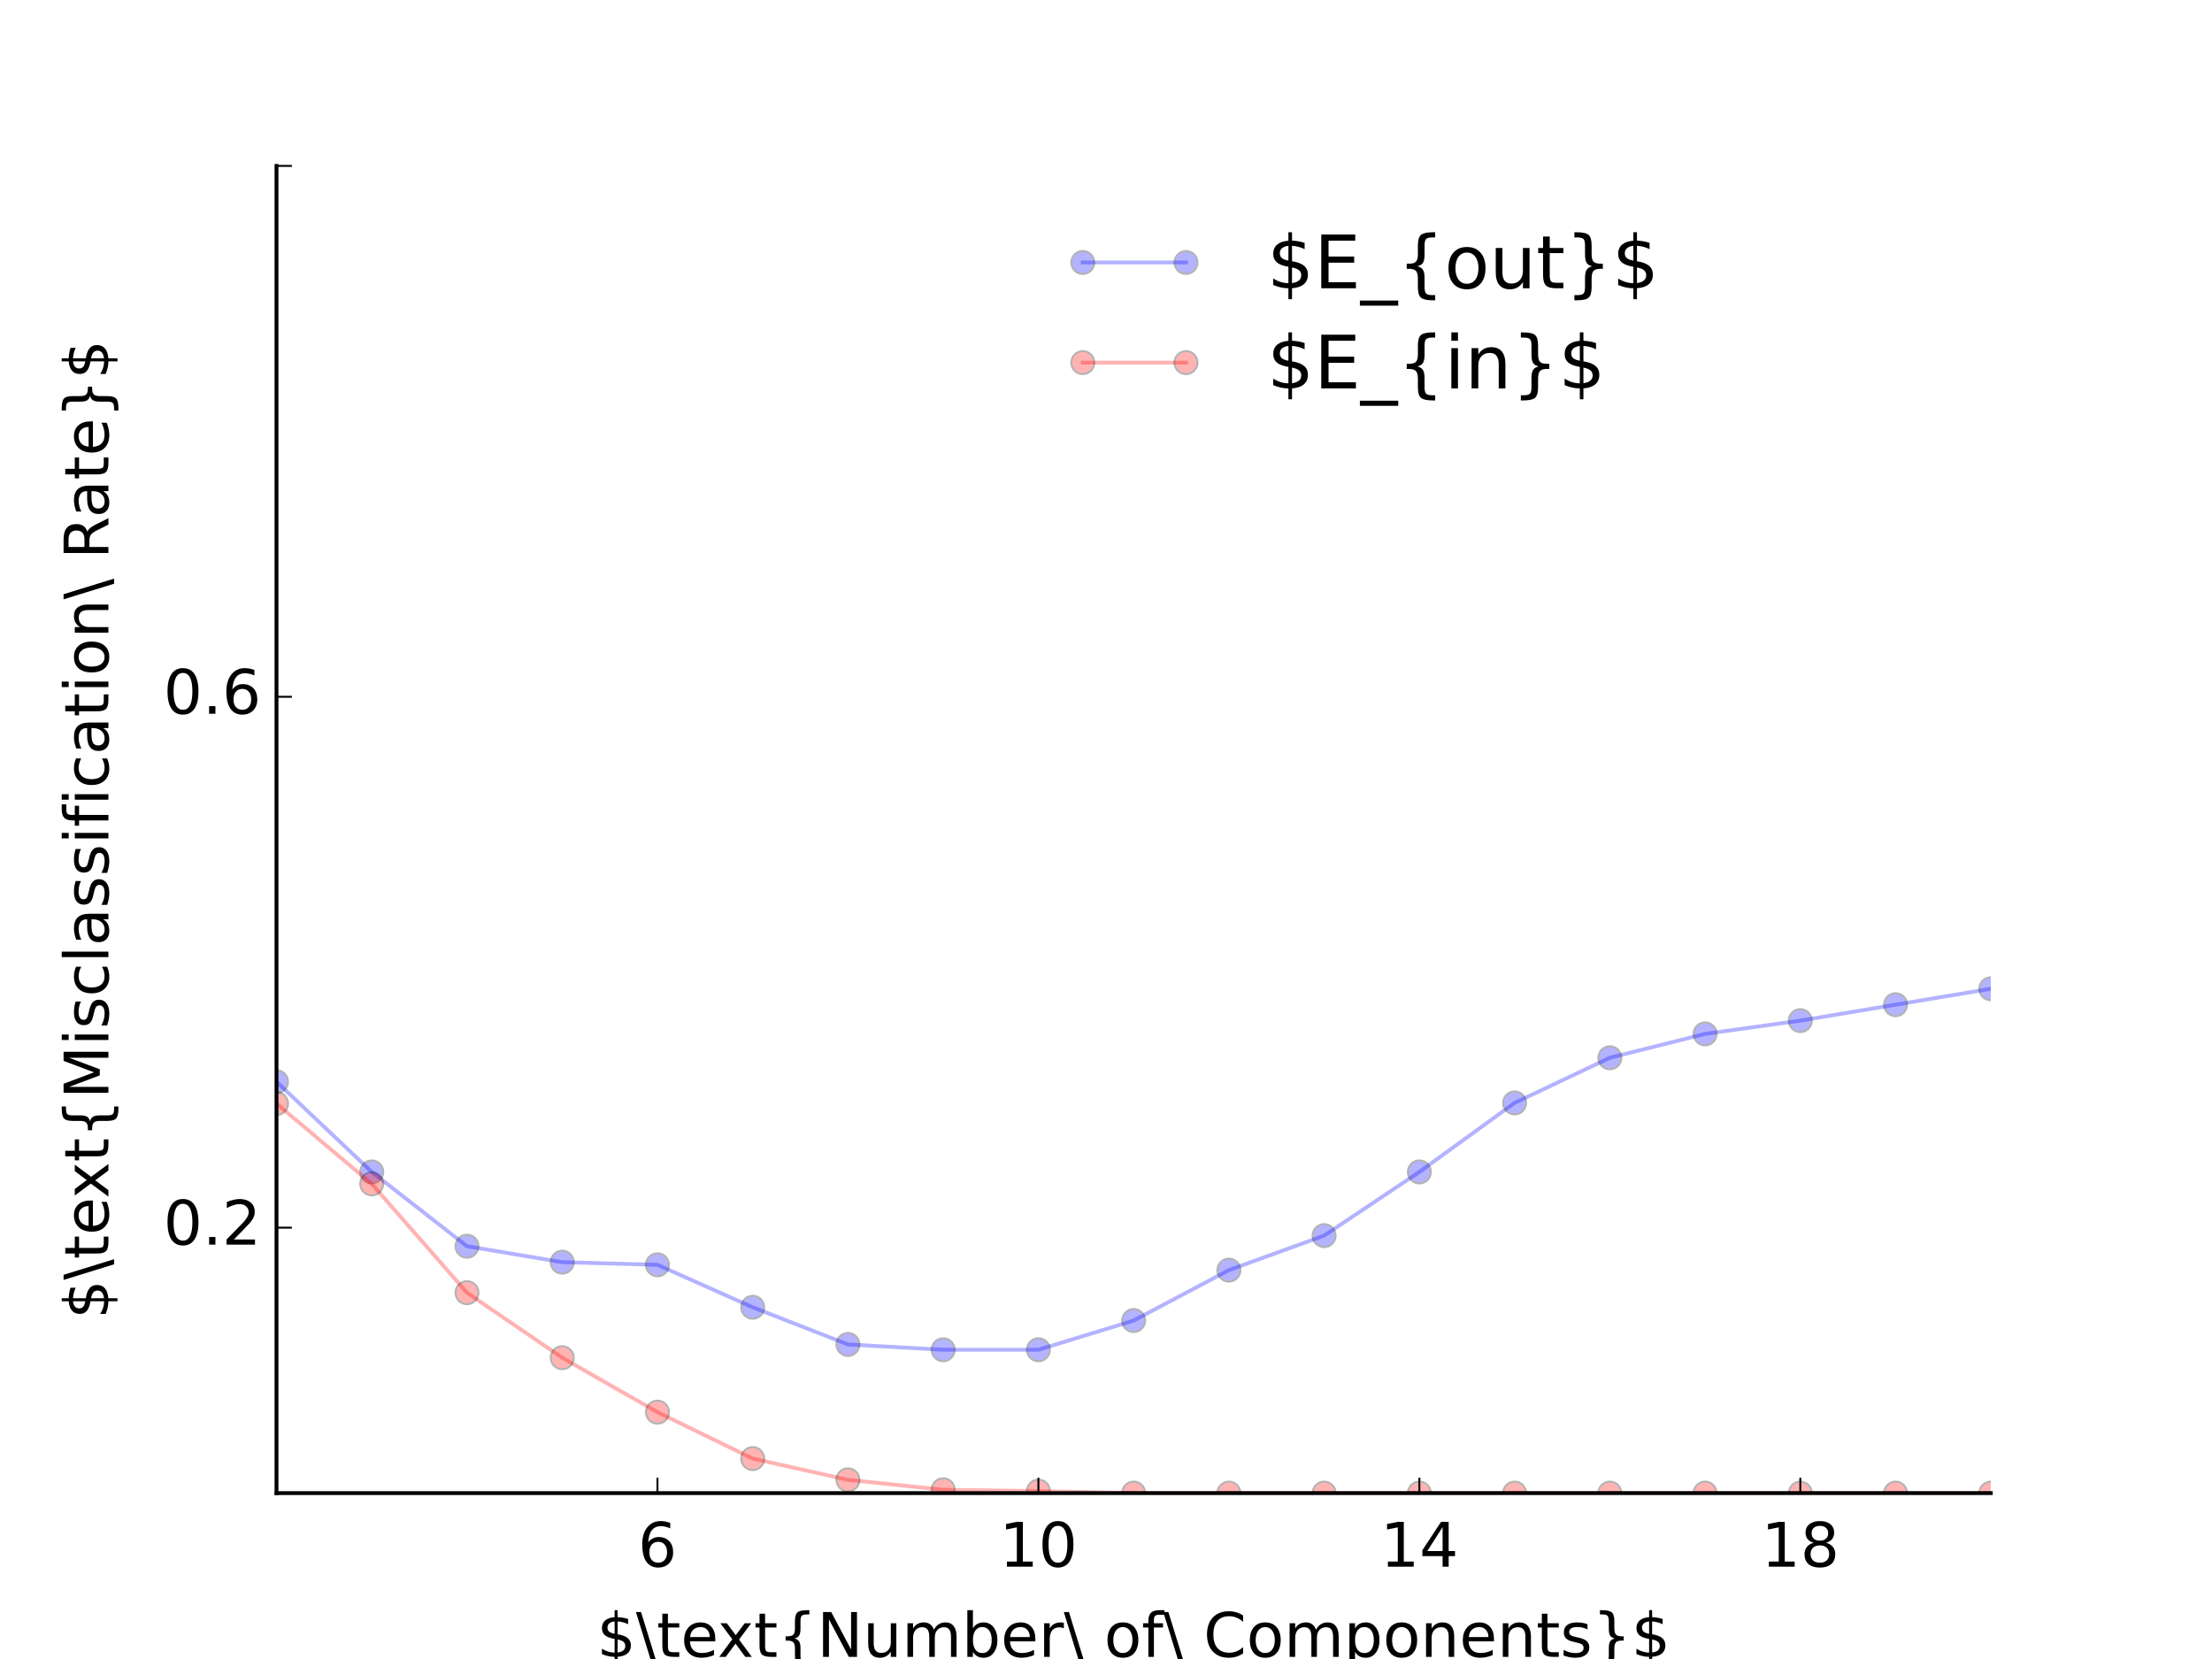
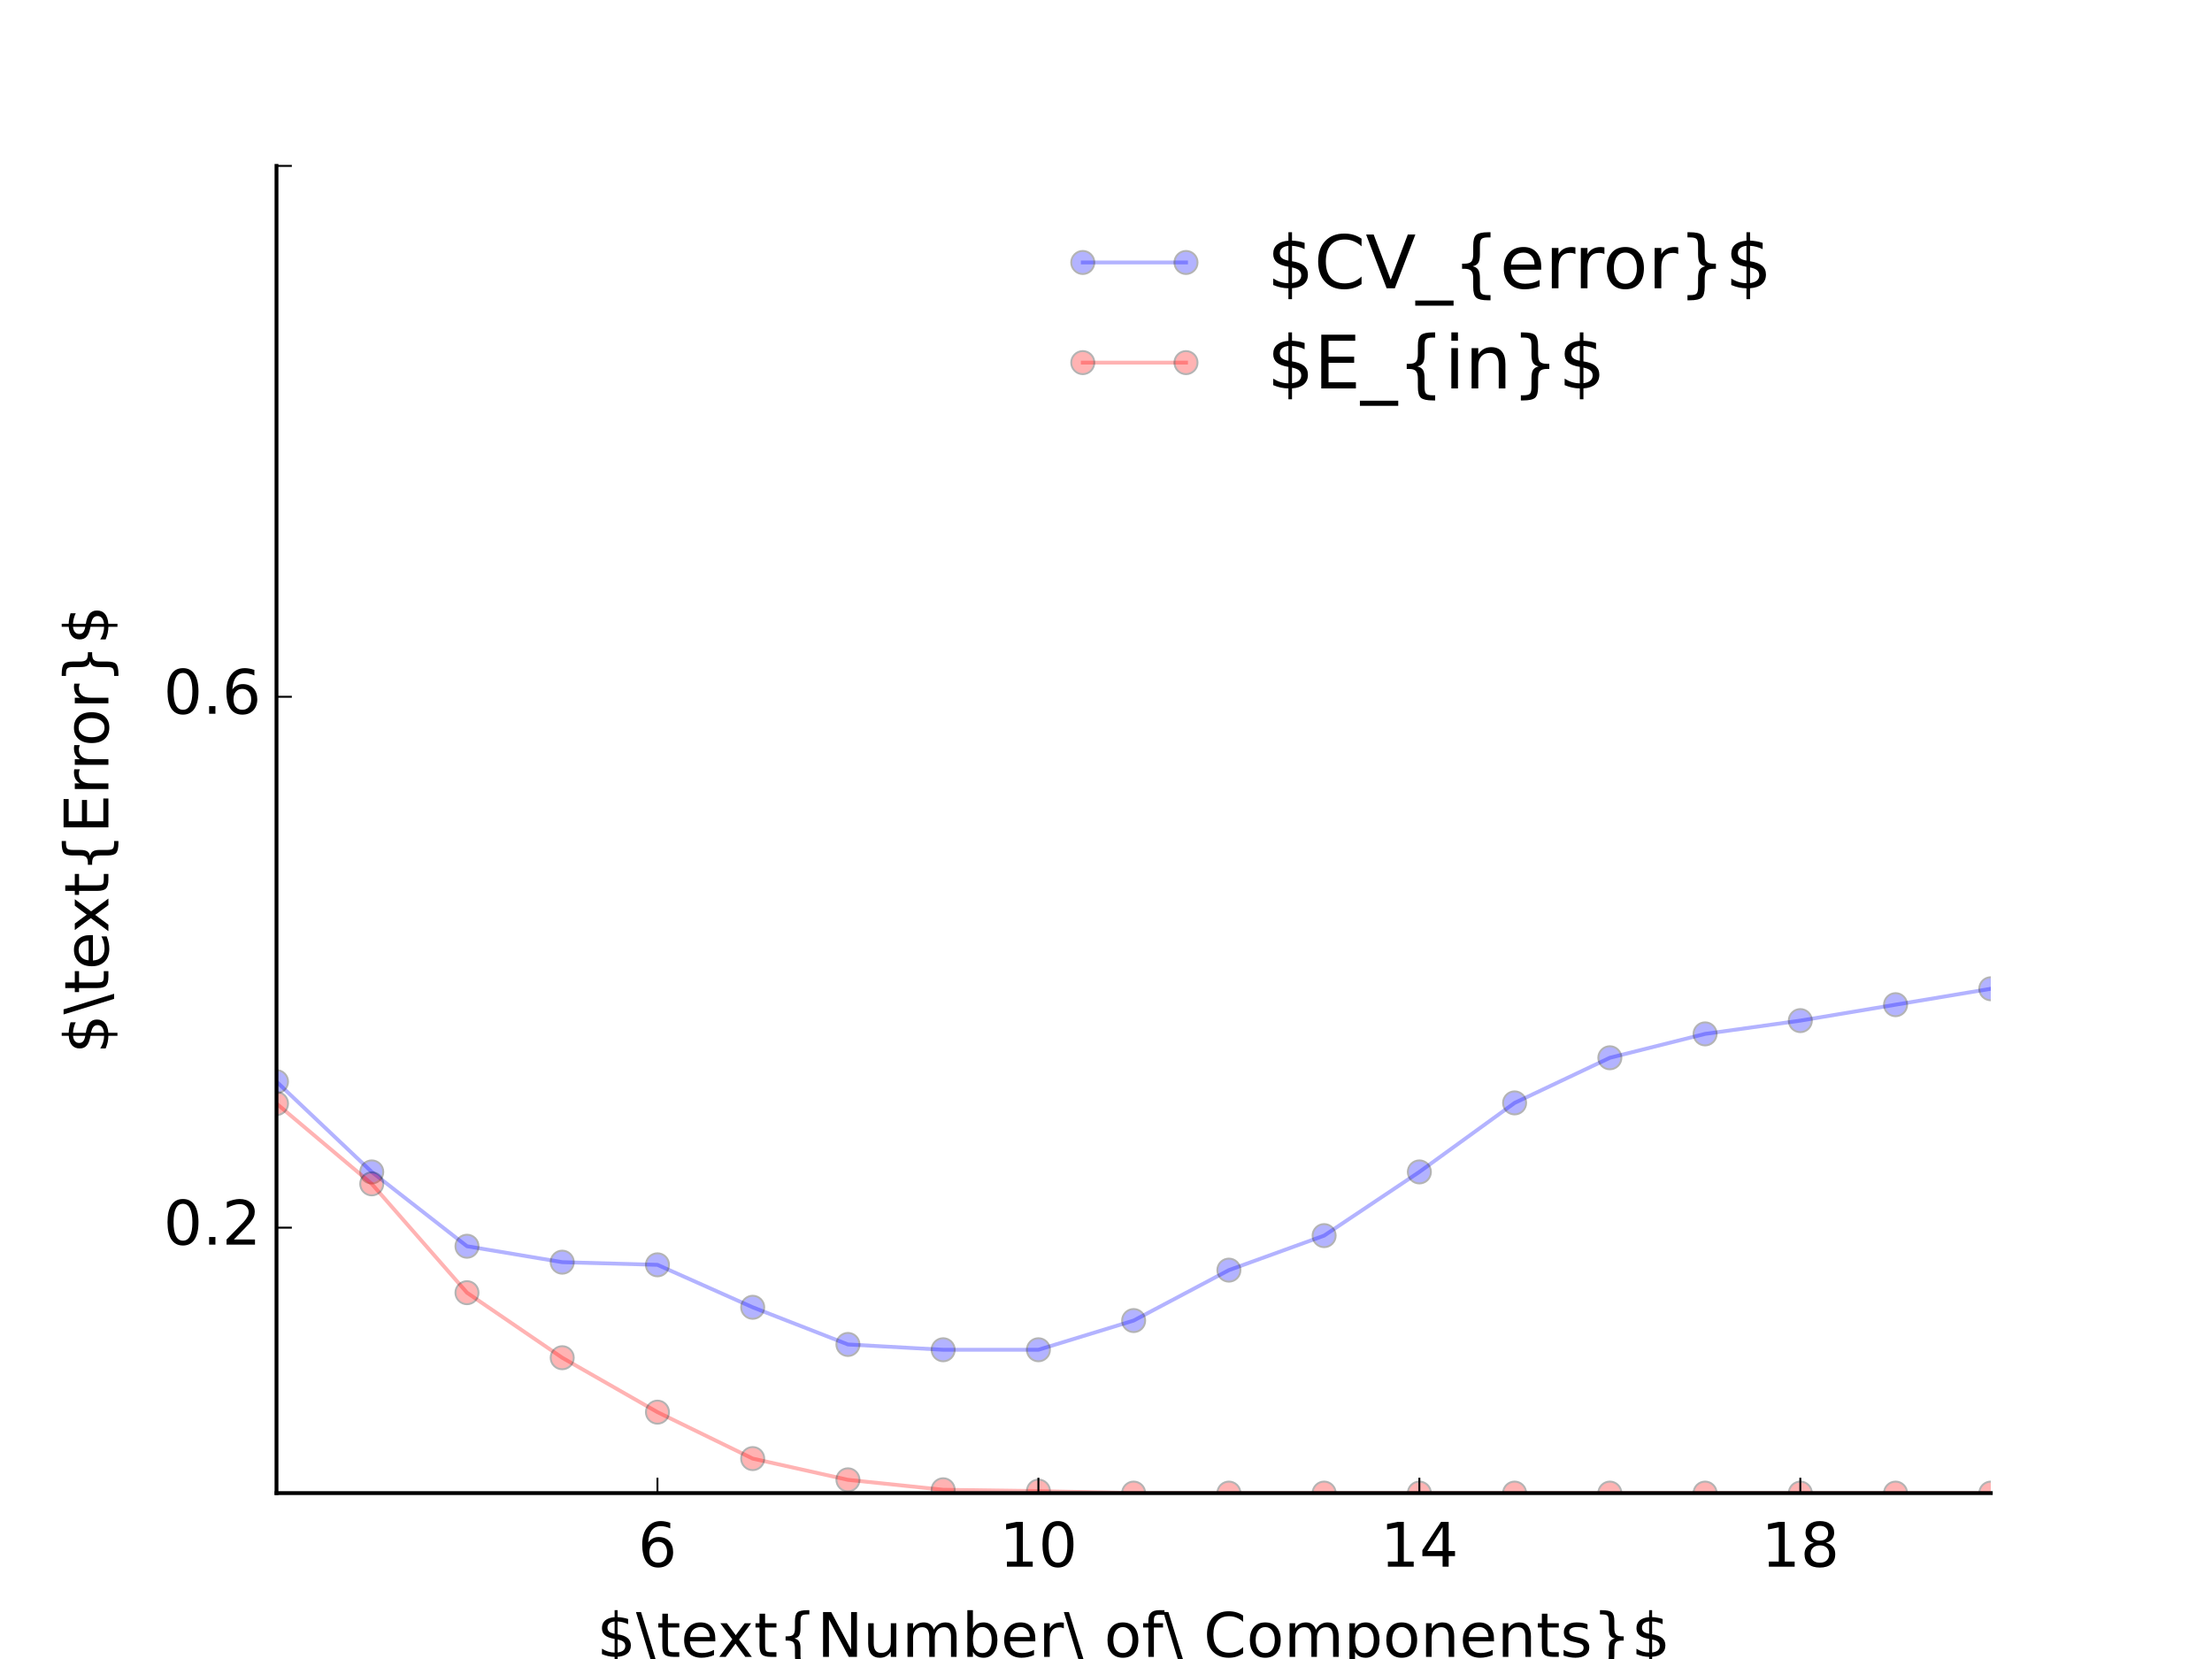
<svg xmlns="http://www.w3.org/2000/svg" xmlns:xlink="http://www.w3.org/1999/xlink" height="432pt" version="1.1" viewBox="0 0 576 432" width="576pt" id="svg302">
  <defs id="defs4">
    <style type="text/css" id="style2">
*{stroke-linecap:butt;stroke-linejoin:round;stroke-miterlimit:100000;}
  </style>
  </defs>
  <g id="figure_1">
    <g id="patch_1">
      <path d="M 0 432  L 576 432  L 576 0  L 0 0  z " style="fill:#ffffff;" id="path6" />
    </g>
    <g id="axes_1">
      <g id="patch_2">
        <path d="M 72 388.8  L 518.4 388.8  L 518.4 43.2  L 72 43.2  z " style="fill:#ffffff;" id="path9" />
      </g>
      <g id="line2d_1">
        <path clip-path="url(#pa21a626343)" d="M 72 281.664  L 96.8 305.165  L 121.6 324.518  L 146.4 328.666  L 171.2 329.357  L 196 340.416  L 220.8 350.093  L 245.6 351.475  L 270.4 351.475  L 295.2 343.872  L 320 330.739  L 344.8 321.754  L 369.6 305.165  L 394.4 287.194  L 419.2 275.443  L 444 269.222  L 468.8 265.766  L 493.6 261.619  L 518.4 257.472  " style="fill:none;opacity:0.3;stroke:#0000ff;stroke-linecap:square;" id="path12" />
        <defs id="defs15">
          <path d="M 0 3  C 0.796 3 1.559 2.684 2.121 2.121  C 2.684 1.559 3 0.796 3 0  C 3 -0.796 2.684 -1.559 2.121 -2.121  C 1.559 -2.684 0.796 -3 0 -3  C -0.796 -3 -1.559 -2.684 -2.121 -2.121  C -2.684 -1.559 -3 -0.796 -3 0  C -3 0.796 -2.684 1.559 -2.121 2.121  C -1.559 2.684 -0.796 3 0 3  z " id="mc4db27eea3" style="stroke:#000000;stroke-width:0.5;" />
        </defs>
        <g clip-path="url(#pa21a626343)" id="g55">
          <use style="fill:#0000ff;opacity:0.3;stroke:#000000;stroke-width:0.5;" x="72.0" xlink:href="#mc4db27eea3" y="281.664" id="use17" />
          <use style="fill:#0000ff;opacity:0.3;stroke:#000000;stroke-width:0.5;" x="96.8" xlink:href="#mc4db27eea3" y="305.165" id="use19" />
          <use style="fill:#0000ff;opacity:0.3;stroke:#000000;stroke-width:0.5;" x="121.6" xlink:href="#mc4db27eea3" y="324.518" id="use21" />
          <use style="fill:#0000ff;opacity:0.3;stroke:#000000;stroke-width:0.5;" x="146.4" xlink:href="#mc4db27eea3" y="328.666" id="use23" />
          <use style="fill:#0000ff;opacity:0.3;stroke:#000000;stroke-width:0.5;" x="171.2" xlink:href="#mc4db27eea3" y="329.357" id="use25" />
          <use style="fill:#0000ff;opacity:0.3;stroke:#000000;stroke-width:0.5;" x="196.0" xlink:href="#mc4db27eea3" y="340.416" id="use27" />
          <use style="fill:#0000ff;opacity:0.3;stroke:#000000;stroke-width:0.5;" x="220.8" xlink:href="#mc4db27eea3" y="350.093" id="use29" />
          <use style="fill:#0000ff;opacity:0.3;stroke:#000000;stroke-width:0.5;" x="245.6" xlink:href="#mc4db27eea3" y="351.475" id="use31" />
          <use style="fill:#0000ff;opacity:0.3;stroke:#000000;stroke-width:0.5;" x="270.4" xlink:href="#mc4db27eea3" y="351.475" id="use33" />
          <use style="fill:#0000ff;opacity:0.3;stroke:#000000;stroke-width:0.5;" x="295.2" xlink:href="#mc4db27eea3" y="343.872" id="use35" />
          <use style="fill:#0000ff;opacity:0.3;stroke:#000000;stroke-width:0.5;" x="320.0" xlink:href="#mc4db27eea3" y="330.739" id="use37" />
          <use style="fill:#0000ff;opacity:0.3;stroke:#000000;stroke-width:0.5;" x="344.8" xlink:href="#mc4db27eea3" y="321.754" id="use39" />
          <use style="fill:#0000ff;opacity:0.3;stroke:#000000;stroke-width:0.5;" x="369.6" xlink:href="#mc4db27eea3" y="305.165" id="use41" />
          <use style="fill:#0000ff;opacity:0.3;stroke:#000000;stroke-width:0.5;" x="394.4" xlink:href="#mc4db27eea3" y="287.194" id="use43" />
          <use style="fill:#0000ff;opacity:0.3;stroke:#000000;stroke-width:0.5;" x="419.2" xlink:href="#mc4db27eea3" y="275.443" id="use45" />
          <use style="fill:#0000ff;opacity:0.3;stroke:#000000;stroke-width:0.5;" x="444.0" xlink:href="#mc4db27eea3" y="269.222" id="use47" />
          <use style="fill:#0000ff;opacity:0.3;stroke:#000000;stroke-width:0.5;" x="468.8" xlink:href="#mc4db27eea3" y="265.766" id="use49" />
          <use style="fill:#0000ff;opacity:0.3;stroke:#000000;stroke-width:0.5;" x="493.6" xlink:href="#mc4db27eea3" y="261.619" id="use51" />
          <use style="fill:#0000ff;opacity:0.3;stroke:#000000;stroke-width:0.5;" x="518.4" xlink:href="#mc4db27eea3" y="257.472" id="use53" />
        </g>
      </g>
      <g id="line2d_2">
        <path clip-path="url(#pa21a626343)" d="M 72 287.366  L 96.8 308.275  L 121.6 336.614  L 146.4 353.549  L 171.2 367.718  L 196 379.814  L 220.8 385.344  L 245.6 387.936  L 270.4 388.282  L 295.2 388.8  L 320 388.8  L 344.8 388.8  L 369.6 388.8  L 394.4 388.8  L 419.2 388.8  L 444 388.8  L 468.8 388.8  L 493.6 388.8  L 518.4 388.8  " style="fill:none;opacity:0.3;stroke:#ff0000;stroke-linecap:square;" id="path58" />
        <defs id="defs61">
          <path d="M 0 3  C 0.796 3 1.559 2.684 2.121 2.121  C 2.684 1.559 3 0.796 3 0  C 3 -0.796 2.684 -1.559 2.121 -2.121  C 1.559 -2.684 0.796 -3 0 -3  C -0.796 -3 -1.559 -2.684 -2.121 -2.121  C -2.684 -1.559 -3 -0.796 -3 0  C -3 0.796 -2.684 1.559 -2.121 2.121  C -1.559 2.684 -0.796 3 0 3  z " id="m9dd0972817" style="stroke:#000000;stroke-width:0.5;" />
        </defs>
        <g clip-path="url(#pa21a626343)" id="g101">
          <use style="fill:#ff0000;opacity:0.3;stroke:#000000;stroke-width:0.5;" x="72.0" xlink:href="#m9dd0972817" y="287.366" id="use63" />
          <use style="fill:#ff0000;opacity:0.3;stroke:#000000;stroke-width:0.5;" x="96.8" xlink:href="#m9dd0972817" y="308.275" id="use65" />
          <use style="fill:#ff0000;opacity:0.3;stroke:#000000;stroke-width:0.5;" x="121.6" xlink:href="#m9dd0972817" y="336.614" id="use67" />
          <use style="fill:#ff0000;opacity:0.3;stroke:#000000;stroke-width:0.5;" x="146.4" xlink:href="#m9dd0972817" y="353.549" id="use69" />
          <use style="fill:#ff0000;opacity:0.3;stroke:#000000;stroke-width:0.5;" x="171.2" xlink:href="#m9dd0972817" y="367.718" id="use71" />
          <use style="fill:#ff0000;opacity:0.3;stroke:#000000;stroke-width:0.5;" x="196.0" xlink:href="#m9dd0972817" y="379.814" id="use73" />
          <use style="fill:#ff0000;opacity:0.3;stroke:#000000;stroke-width:0.5;" x="220.8" xlink:href="#m9dd0972817" y="385.344" id="use75" />
          <use style="fill:#ff0000;opacity:0.3;stroke:#000000;stroke-width:0.5;" x="245.6" xlink:href="#m9dd0972817" y="387.936" id="use77" />
          <use style="fill:#ff0000;opacity:0.3;stroke:#000000;stroke-width:0.5;" x="270.4" xlink:href="#m9dd0972817" y="388.282" id="use79" />
          <use style="fill:#ff0000;opacity:0.3;stroke:#000000;stroke-width:0.5;" x="295.2" xlink:href="#m9dd0972817" y="388.8" id="use81" />
          <use style="fill:#ff0000;opacity:0.3;stroke:#000000;stroke-width:0.5;" x="320.0" xlink:href="#m9dd0972817" y="388.8" id="use83" />
          <use style="fill:#ff0000;opacity:0.3;stroke:#000000;stroke-width:0.5;" x="344.8" xlink:href="#m9dd0972817" y="388.8" id="use85" />
          <use style="fill:#ff0000;opacity:0.3;stroke:#000000;stroke-width:0.5;" x="369.6" xlink:href="#m9dd0972817" y="388.8" id="use87" />
          <use style="fill:#ff0000;opacity:0.3;stroke:#000000;stroke-width:0.5;" x="394.4" xlink:href="#m9dd0972817" y="388.8" id="use89" />
          <use style="fill:#ff0000;opacity:0.3;stroke:#000000;stroke-width:0.5;" x="419.2" xlink:href="#m9dd0972817" y="388.8" id="use91" />
          <use style="fill:#ff0000;opacity:0.3;stroke:#000000;stroke-width:0.5;" x="444.0" xlink:href="#m9dd0972817" y="388.8" id="use93" />
          <use style="fill:#ff0000;opacity:0.3;stroke:#000000;stroke-width:0.5;" x="468.8" xlink:href="#m9dd0972817" y="388.8" id="use95" />
          <use style="fill:#ff0000;opacity:0.3;stroke:#000000;stroke-width:0.5;" x="493.6" xlink:href="#m9dd0972817" y="388.8" id="use97" />
          <use style="fill:#ff0000;opacity:0.3;stroke:#000000;stroke-width:0.5;" x="518.4" xlink:href="#m9dd0972817" y="388.8" id="use99" />
        </g>
      </g>
      <g id="patch_3">
        <path d="M 72 388.8  L 518.4 388.8  " style="fill:none;stroke:#000000;stroke-linecap:square;stroke-linejoin:miter;" id="path104" />
      </g>
      <g id="patch_4">
        <path d="M 72 388.8  L 72 43.2  " style="fill:none;stroke:#000000;stroke-linecap:square;stroke-linejoin:miter;" id="path107" />
      </g>
      <g id="matplotlib.axis_1">
        <g id="xtick_3">
          <g id="line2d_5">
            <g id="g133">
              <path style="stroke:#000000;stroke-width:0.5;stroke-linecap:butt;stroke-linejoin:round;stroke-miterlimit:100000" id="use131" d="m 171.2,388.8 v -4" />
            </g>
          </g>
          <g id="text_3" transform="translate(0,3)" style="stroke-linecap:butt;stroke-linejoin:round;stroke-miterlimit:100000">
            <text style="font-style:normal;font-weight:400;font-size:16px;font-family:'Bitstream Vera Sans';text-anchor:middle;stroke-linecap:butt;stroke-linejoin:round;stroke-miterlimit:100000" x="171.2" y="404.957" id="text136">6</text>
          </g>
        </g>
        <g id="xtick_5">
          <g id="line2d_7">
            <g id="g151">
              <path style="stroke:#000000;stroke-width:0.5;stroke-linecap:butt;stroke-linejoin:round;stroke-miterlimit:100000" id="use149" d="m 270.4,388.8 v -4" />
            </g>
          </g>
          <g id="text_5" transform="translate(0,3)" style="stroke-linecap:butt;stroke-linejoin:round;stroke-miterlimit:100000">
            <text style="font-style:normal;font-weight:400;font-size:16px;font-family:'Bitstream Vera Sans';text-anchor:middle;stroke-linecap:butt;stroke-linejoin:round;stroke-miterlimit:100000" x="270.4" y="404.957" id="text154">10</text>
          </g>
        </g>
        <g id="xtick_7">
          <g id="line2d_9">
            <g id="g169">
              <path style="stroke:#000000;stroke-width:0.5;stroke-linecap:butt;stroke-linejoin:round;stroke-miterlimit:100000" id="use167" d="m 369.6,388.8 v -4" />
            </g>
          </g>
          <g id="text_7" transform="translate(0,3)" style="stroke-linecap:butt;stroke-linejoin:round;stroke-miterlimit:100000">
            <text style="font-style:normal;font-weight:400;font-size:16px;font-family:'Bitstream Vera Sans';text-anchor:middle;stroke-linecap:butt;stroke-linejoin:round;stroke-miterlimit:100000" x="369.6" y="404.957" id="text172">14</text>
          </g>
        </g>
        <g id="xtick_9">
          <g id="line2d_11">
            <g id="g187">
              <path style="stroke:#000000;stroke-width:0.5;stroke-linecap:butt;stroke-linejoin:round;stroke-miterlimit:100000" id="use185" d="m 468.8,388.8 v -4" />
            </g>
          </g>
          <g id="text_9" transform="translate(0,3)" style="stroke-linecap:butt;stroke-linejoin:round;stroke-miterlimit:100000">
            <text style="font-style:normal;font-weight:400;font-size:16px;font-family:'Bitstream Vera Sans';text-anchor:middle;stroke-linecap:butt;stroke-linejoin:round;stroke-miterlimit:100000" x="468.8" y="404.957" id="text190">18</text>
          </g>
        </g>
        <g id="text_11" transform="translate(0,6)" style="stroke-linecap:butt;stroke-linejoin:round;stroke-miterlimit:100000">
          <text style="font-style:normal;font-weight:400;font-size:16px;font-family:'Bitstream Vera Sans';text-anchor:middle;stroke-linecap:butt;stroke-linejoin:round;stroke-miterlimit:100000" x="295.2" y="425.442" id="text203">$\text{Number\ of\ Components}$</text>
        </g>
      </g>
      <g id="matplotlib.axis_2">
        <g id="ytick_2">
          <g id="line2d_14">
            <g id="g221">
              <path style="stroke:#000000;stroke-width:0.5;stroke-linecap:butt;stroke-linejoin:round;stroke-miterlimit:100000" id="use219" d="m 72,319.68 h 4" />
            </g>
          </g>
          <g id="text_13">
            <text style="font-family:Bitstream Vera Sans;font-size:16.0px;font-style:normal;font-weight:400;text-anchor:end;" transform="rotate(-0, 68, 324.095)" x="68.0" y="324.095" id="text224">0.2</text>
          </g>
        </g>
        <g id="ytick_4">
          <g id="line2d_16">
            <g id="g239">
              <path style="stroke:#000000;stroke-width:0.5;stroke-linecap:butt;stroke-linejoin:round;stroke-miterlimit:100000" id="use237" d="m 72,181.44 h 4" />
            </g>
          </g>
          <g id="text_15">
            <text style="font-family:Bitstream Vera Sans;font-size:16.0px;font-style:normal;font-weight:400;text-anchor:end;" transform="rotate(-0, 68, 185.855)" x="68.0" y="185.855" id="text242">0.6</text>
          </g>
        </g>
        <g id="ytick_6">
          <g id="line2d_18">
            <g id="g257">
              <path style="stroke:#000000;stroke-width:0.5;stroke-linecap:butt;stroke-linejoin:round;stroke-miterlimit:100000" id="use255" d="m 72,43.2 h 4" />
            </g>
          </g>
        </g>
        <g id="text_18">
-           <text style="font-style:normal;font-weight:400;font-size:16px;font-family:'Bitstream Vera Sans';text-anchor:middle;stroke-linecap:butt;stroke-linejoin:round;stroke-miterlimit:100000" transform="rotate(-90)" x="-216" y="28.228" id="text264">$\text{Misclassification\ Rate}$</text>
+           <text style="font-style:normal;font-weight:400;font-size:16px;font-family:'Bitstream Vera Sans';text-anchor:middle;stroke-linecap:butt;stroke-linejoin:round;stroke-miterlimit:100000" transform="rotate(-90)" x="-216" y="28.228" id="text264">$\text{Error}$</text>
        </g>
      </g>
      <g id="legend_1">
        <g id="line2d_19">
          <path d="M 281.952 68.349  L 308.832 68.349  " style="fill:none;opacity:0.3;stroke:#0000ff;stroke-linecap:square;" id="path268" />
        </g>
        <g id="line2d_20">
          <g id="g275">
            <use style="fill:#0000ff;opacity:0.3;stroke:#000000;stroke-width:0.5;" x="281.952" xlink:href="#mc4db27eea3" y="68.349" id="use271" />
            <use style="fill:#0000ff;opacity:0.3;stroke:#000000;stroke-width:0.5;" x="308.832" xlink:href="#mc4db27eea3" y="68.349" id="use273" />
          </g>
        </g>
        <g id="text_19">
-           <text style="font-style:normal;font-weight:400;font-size:19.2px;font-family:'Bitstream Vera Sans';text-anchor:start;stroke-linecap:butt;stroke-linejoin:round;stroke-miterlimit:100000" x="329.952" y="75.069" id="text278">$E_{out}$</text>
+           <text style="font-style:normal;font-weight:400;font-size:19.2px;font-family:'Bitstream Vera Sans';text-anchor:start;stroke-linecap:butt;stroke-linejoin:round;stroke-miterlimit:100000" x="329.952" y="75.069" id="text278">$CV_{error}$</text>
        </g>
        <g id="line2d_21" transform="translate(0,6)" style="stroke-linecap:butt;stroke-linejoin:round;stroke-miterlimit:100000">
          <path d="m 281.952,88.425 h 26.88" style="opacity:0.3;fill:none;stroke:#ff0000;stroke-linecap:square;stroke-linejoin:round;stroke-miterlimit:100000" id="path281" />
        </g>
        <g id="line2d_22" transform="translate(0,6)" style="stroke-linecap:butt;stroke-linejoin:round;stroke-miterlimit:100000">
          <g id="g288" style="stroke-linecap:butt;stroke-linejoin:round;stroke-miterlimit:100000">
            <use style="opacity:0.3;fill:#ff0000;stroke:#000000;stroke-width:0.5;stroke-linecap:butt;stroke-linejoin:round;stroke-miterlimit:100000" x="281.952" xlink:href="#m9dd0972817" y="88.425" id="use284" width="100%" height="100%" />
            <use style="opacity:0.3;fill:#ff0000;stroke:#000000;stroke-width:0.5;stroke-linecap:butt;stroke-linejoin:round;stroke-miterlimit:100000" x="308.832" xlink:href="#m9dd0972817" y="88.425" id="use286" width="100%" height="100%" />
          </g>
        </g>
        <g id="text_20" transform="translate(0,6)" style="stroke-linecap:butt;stroke-linejoin:round;stroke-miterlimit:100000">
          <text style="font-style:normal;font-weight:400;font-size:19.2px;font-family:'Bitstream Vera Sans';text-anchor:start;stroke-linecap:butt;stroke-linejoin:round;stroke-miterlimit:100000" x="329.952" y="95.145" id="text291">$E_{in}$</text>
        </g>
      </g>
    </g>
  </g>
  <defs id="defs300">
    <clipPath id="pa21a626343">
      <rect height="345.6" width="446.4" x="72.0" y="43.2" id="rect297" />
    </clipPath>
  </defs>
</svg>
